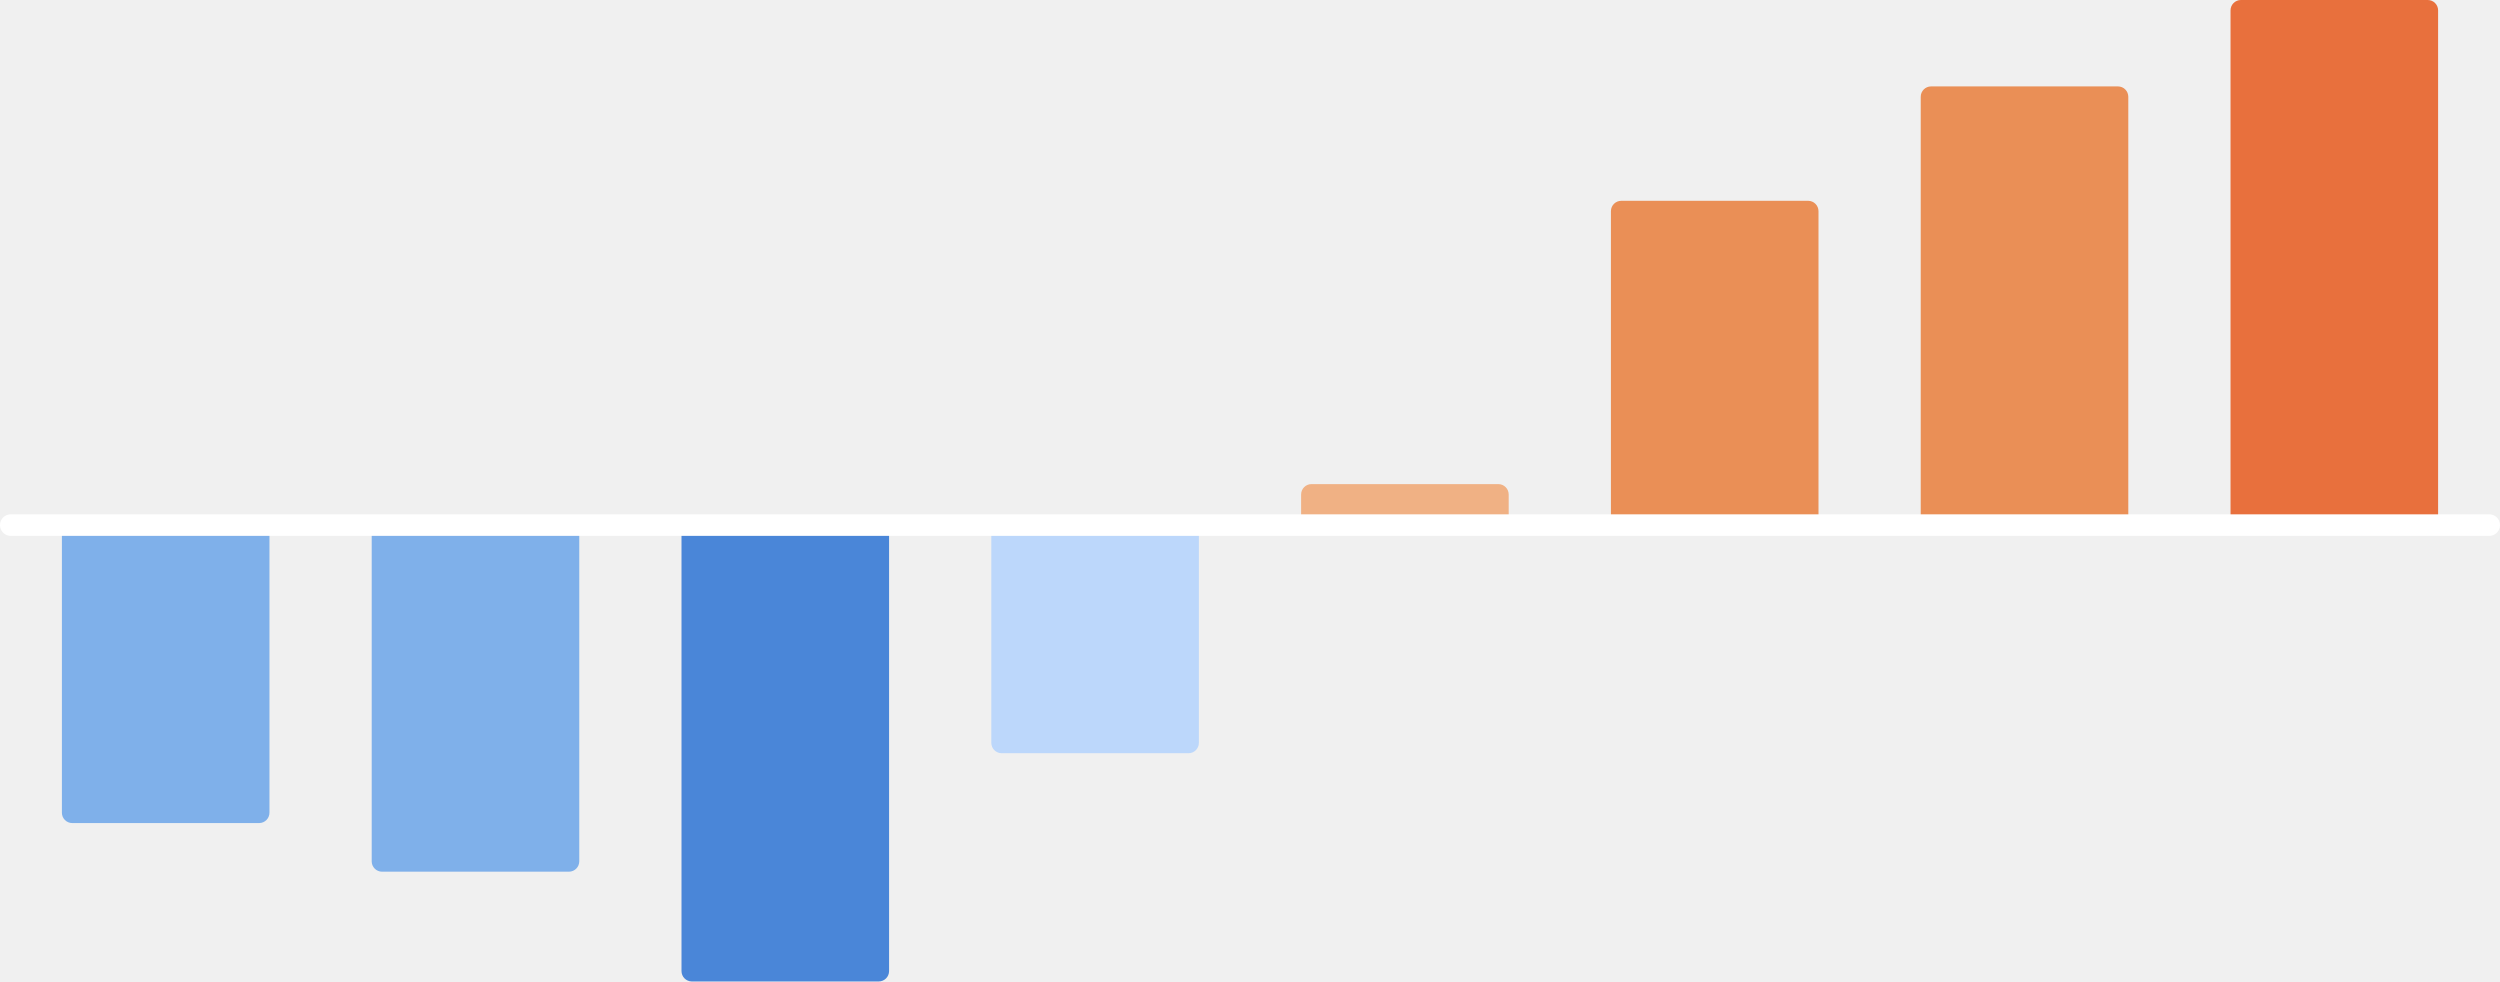
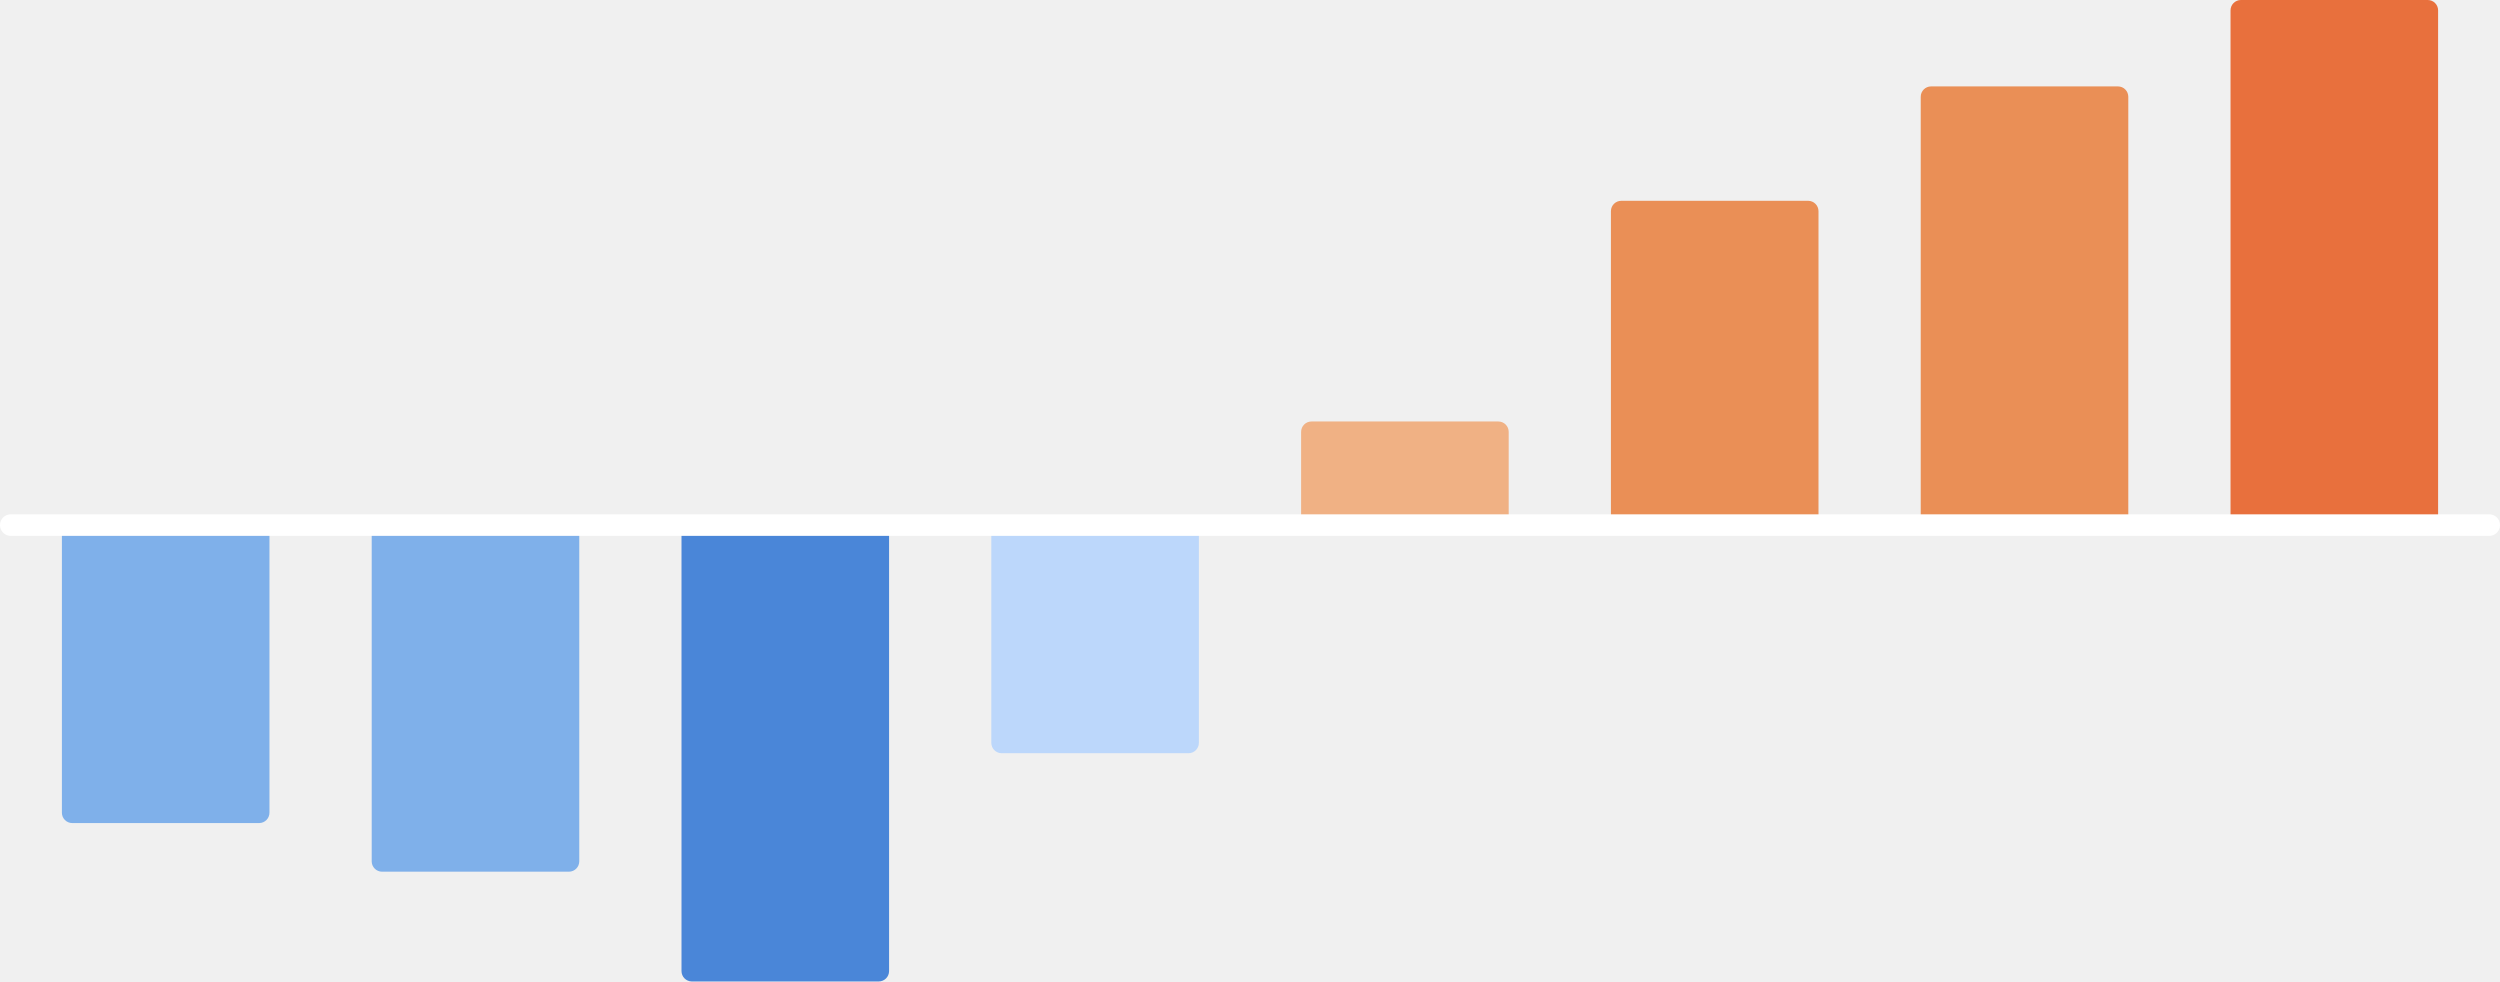
<svg xmlns="http://www.w3.org/2000/svg" viewBox="37.44 57.288 965.12 378.891" role="img" aria-label="CGIAR Climate Commons">
  <rect x="61.334" width="80.132" y="260" height="115.033" rx="4.007" fill="#7fb0ea" />
  <rect x="180.934" width="80.132" y="260" height="133.806" rx="4.007" fill="#7fb0ea" />
  <rect x="300.534" width="80.132" y="260" height="176.179" rx="4.007" fill="#4a86d8" />
  <rect x="420.134" width="80.132" y="260" height="88.069" rx="4.007" fill="#bcd7fb" />
-   <rect x="539.734" width="80.132" y="244.175" height="15.825" rx="4.007" fill="#f0b184" />
+   <rect x="539.734" width="80.132" y="220" height="40" rx="4.007" fill="#f0b184" />
  <rect x="659.334" width="80.132" y="134.807" height="125.193" rx="4.007" fill="#ea8f56" />
  <rect x="778.934" width="80.132" y="90.643" height="169.357" rx="4.007" fill="#ea8f56" />
  <rect x="898.534" width="80.132" y="57.288" height="202.712" rx="4.007" fill="#e8703d" />
  <line x1="41.6" x2="998.4" y1="260" y2="260" stroke="#ffffff" stroke-width="8.32" stroke-linecap="round" />
</svg>
